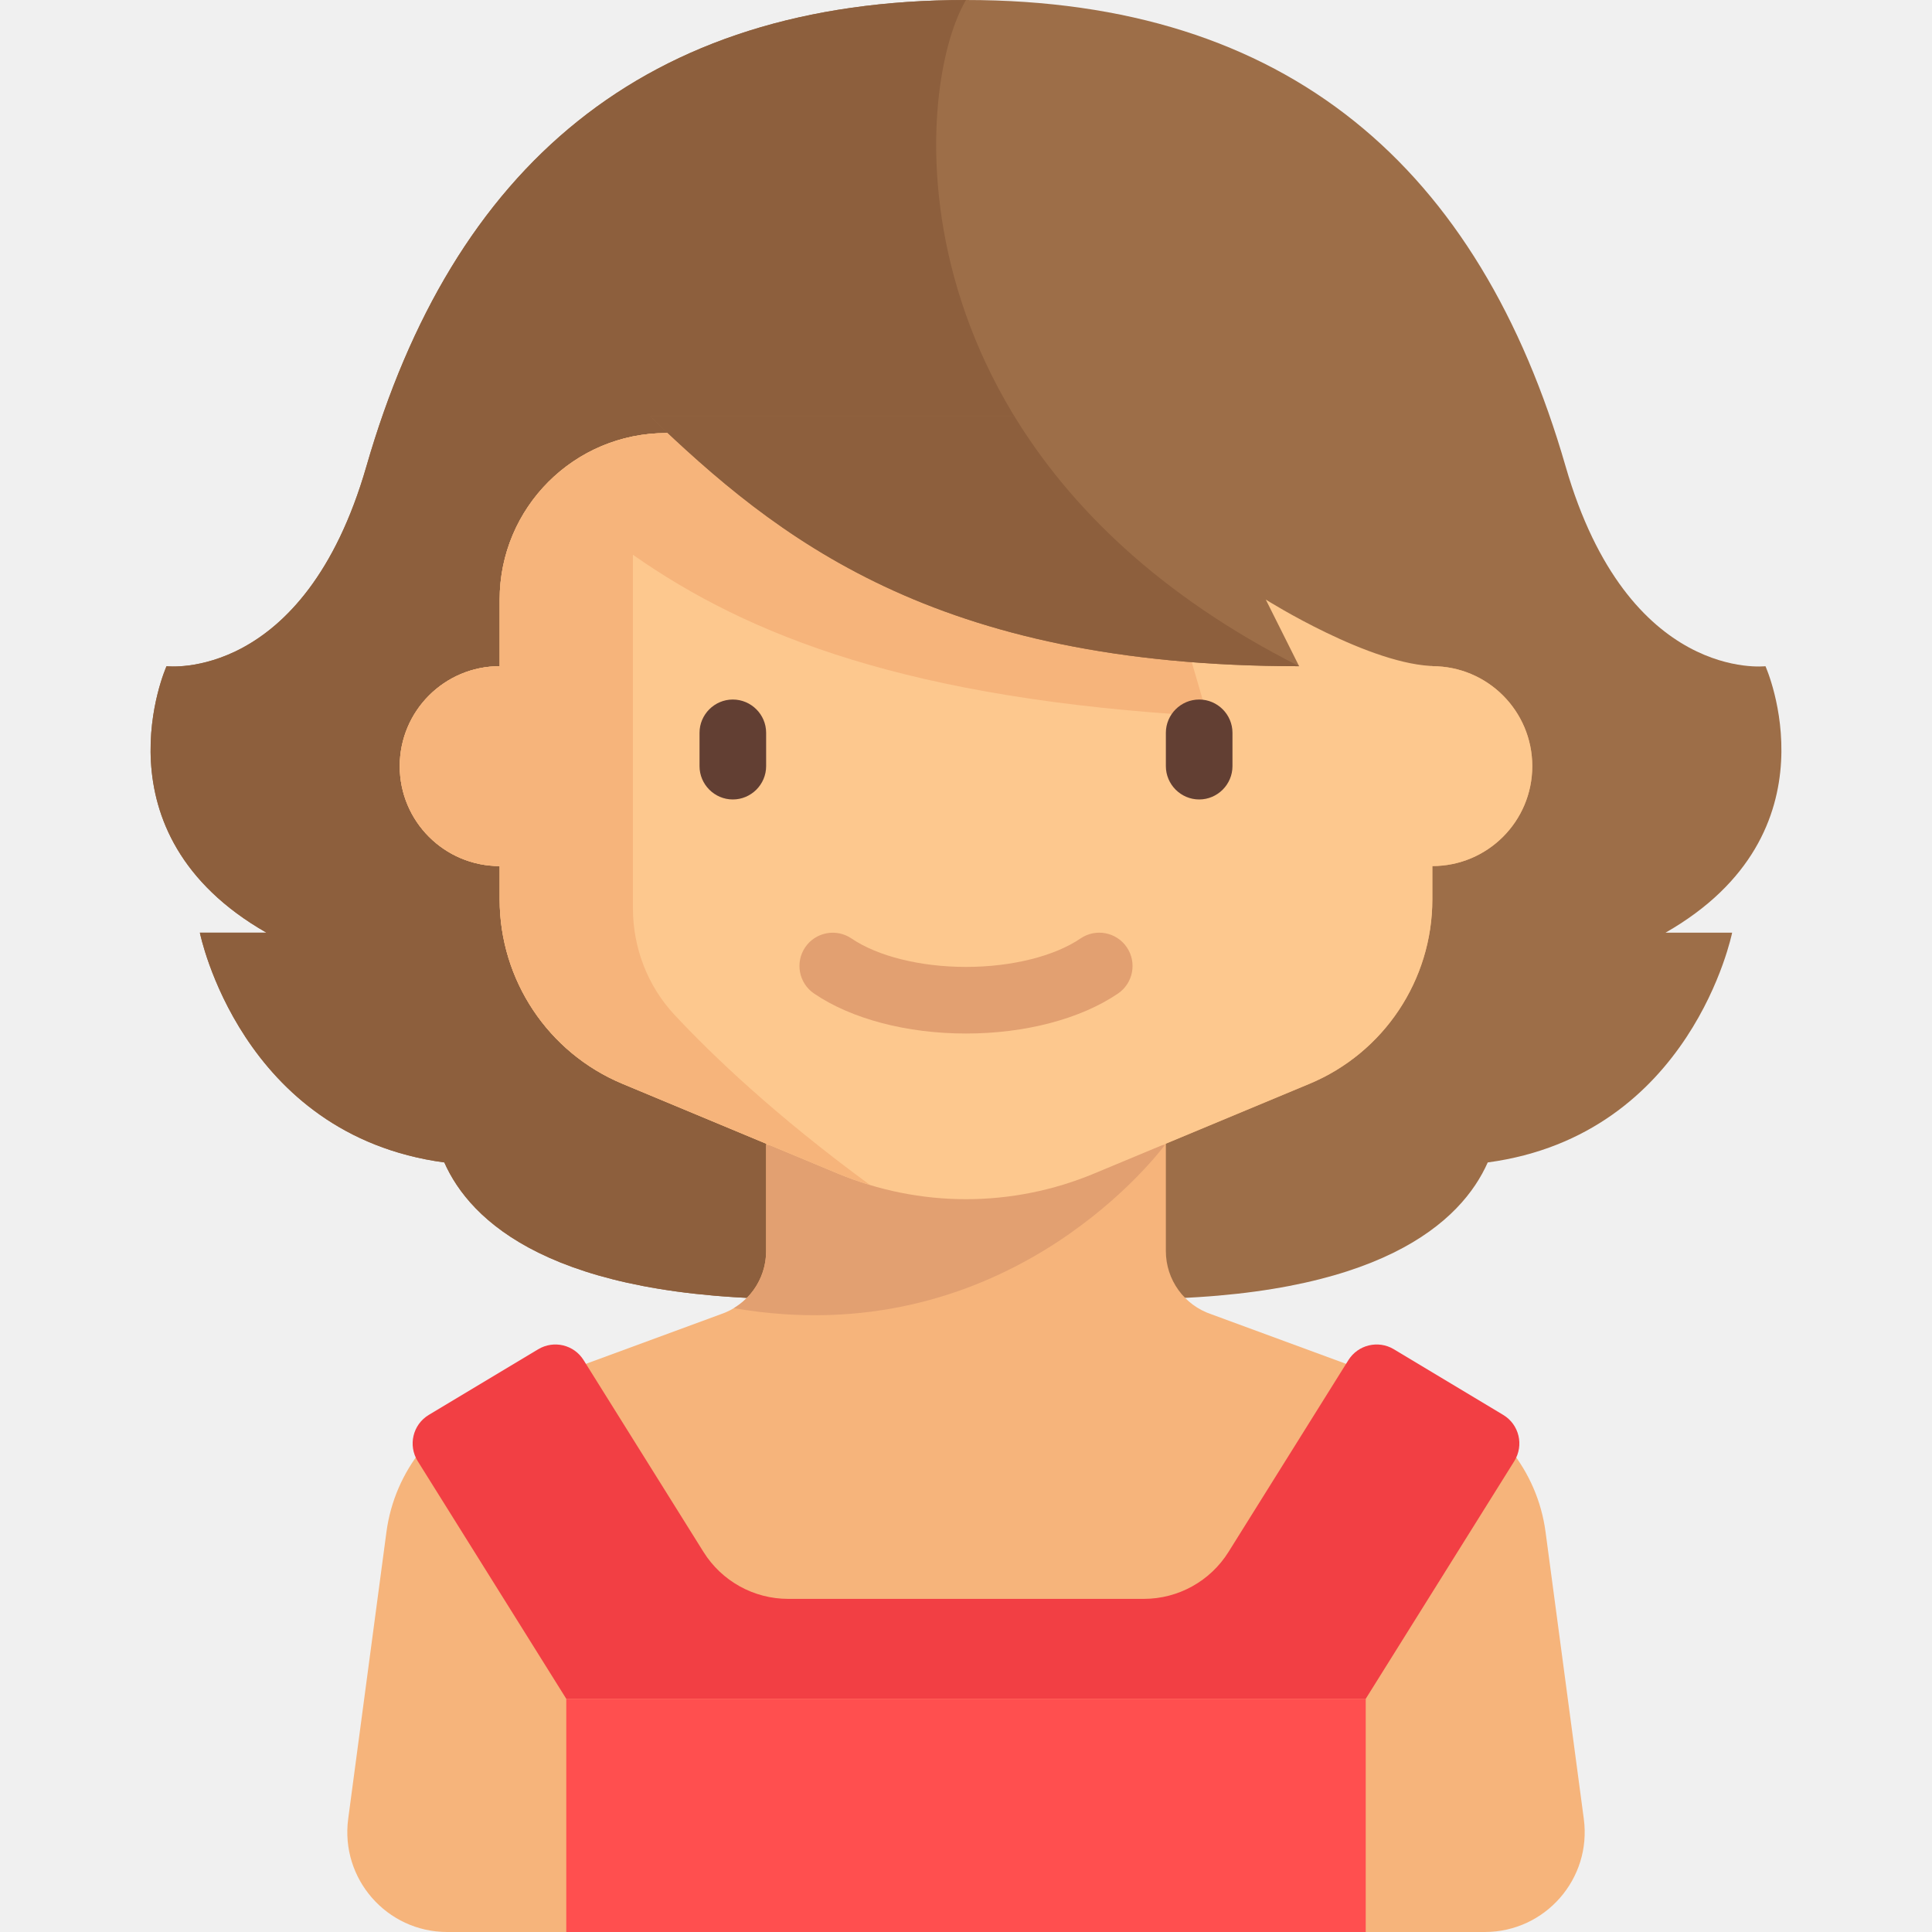
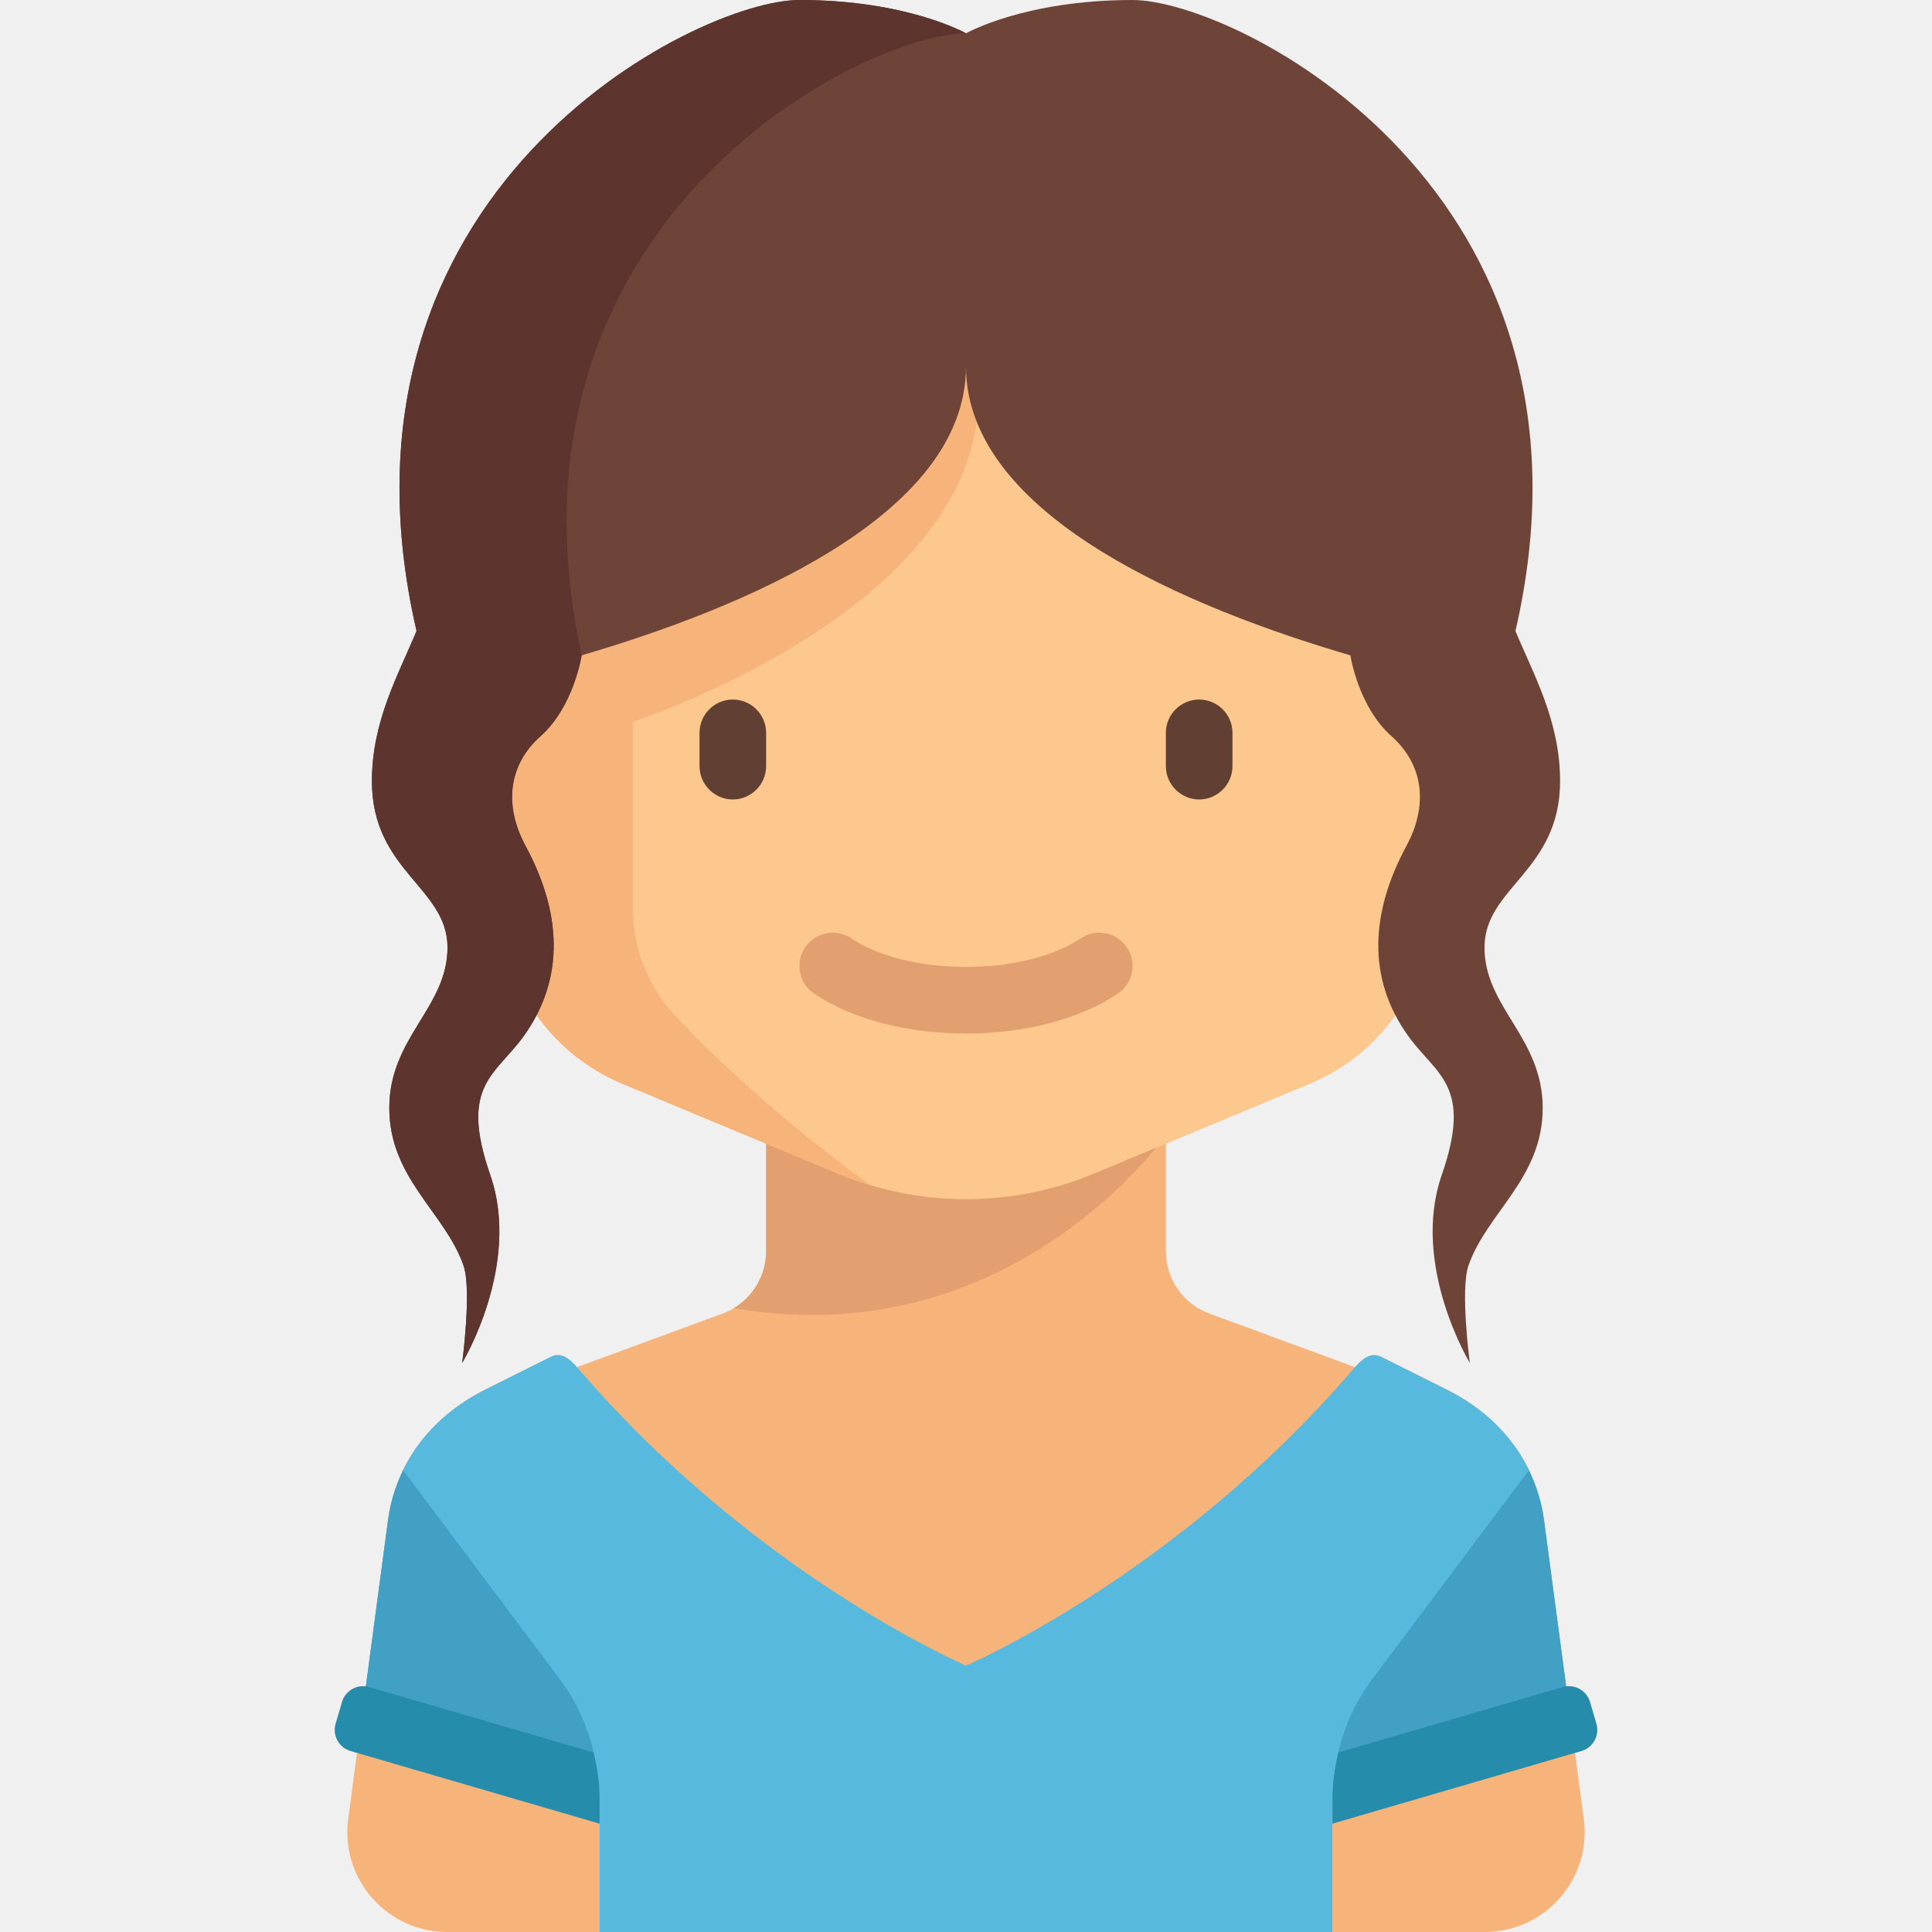
<svg xmlns="http://www.w3.org/2000/svg" width="40" height="40" viewBox="0 0 40 40" fill="none">
-   <path d="M36.552 13.793C36.552 13.793 33.707 14.138 32.414 9.655C30.63 3.47 26.666 0 20 0C13.335 0 9.37 3.47 7.586 9.655C6.293 14.138 3.448 13.793 3.448 13.793C3.448 13.793 1.897 17.241 5.517 19.31H4.138C4.138 19.31 4.976 23.498 9.199 24.067C9.735 25.279 11.414 26.897 16.552 26.897H20H23.448C28.586 26.897 30.265 25.279 30.802 24.067C35.024 23.498 35.862 19.31 35.862 19.31H34.483C38.103 17.241 36.552 13.793 36.552 13.793Z" fill="#9D6E48" />
-   <path d="M26.897 13.793C18.362 9.483 18.879 1.897 20 0C13.335 0 9.37 3.47 7.586 9.655C6.293 14.138 3.448 13.793 3.448 13.793C3.448 13.793 1.897 17.241 5.517 19.31H4.138C4.138 19.31 4.976 23.498 9.199 24.067C9.735 25.279 11.414 26.897 16.552 26.897L26.897 13.793Z" fill="#8D5F3D" />
-   <path d="M32.791 37.658L31.999 31.717C31.83 30.449 30.973 29.379 29.772 28.937L25.081 27.211C24.518 27.023 24.138 26.496 24.138 25.903V23.678L27.109 22.44C28.651 21.798 29.655 20.291 29.655 18.621V17.931C30.798 17.931 31.724 17.005 31.724 15.862C31.724 14.72 30.798 13.793 29.655 13.793V12.414C29.655 10.509 28.111 8.966 26.207 8.966H13.793C11.889 8.966 10.345 10.509 10.345 12.414V13.793C9.202 13.793 8.276 14.72 8.276 15.862C8.276 17.005 9.202 17.931 10.345 17.931V18.621C10.345 20.291 11.349 21.798 12.891 22.44L15.862 23.678V25.902C15.862 26.496 15.482 27.023 14.919 27.211L10.228 28.937C9.028 29.379 8.17 30.449 8.001 31.717L7.209 37.658C7.044 38.898 8.008 40 9.26 40H20H30.74C31.992 40 32.957 38.898 32.791 37.658Z" fill="#F6B47B" />
-   <path d="M15.862 23.707V25.902C15.862 26.393 15.602 26.838 15.194 27.084C20.69 28.033 23.831 24.083 24.117 23.707H15.862V23.707Z" fill="#E2A071" />
-   <path d="M29.655 13.793V12.414C29.655 10.509 28.111 8.966 26.207 8.966H13.793C11.889 8.966 10.345 10.509 10.345 12.414V13.793C9.202 13.793 8.276 14.72 8.276 15.862C8.276 17.005 9.202 17.931 10.345 17.931V18.621C10.345 20.291 11.349 21.798 12.891 22.44L17.347 24.297C18.188 24.647 19.089 24.828 20 24.828C20.91 24.828 21.812 24.647 22.652 24.297L27.109 22.44C28.651 21.798 29.655 20.291 29.655 18.621V17.931C30.798 17.931 31.724 17.005 31.724 15.862C31.724 14.72 30.798 13.793 29.655 13.793Z" fill="#FDC88E" />
-   <path d="M15.172 16.552C14.793 16.552 14.483 16.241 14.483 15.862V15.172C14.483 14.793 14.793 14.483 15.172 14.483C15.552 14.483 15.862 14.793 15.862 15.172V15.862C15.862 16.241 15.552 16.552 15.172 16.552Z" fill="#623F33" />
-   <path d="M20 21.398C18.774 21.398 17.627 21.096 16.854 20.57C16.539 20.356 16.457 19.927 16.671 19.612C16.885 19.298 17.314 19.216 17.629 19.43C18.172 19.799 19.058 20.019 20 20.019C20.942 20.019 21.828 19.799 22.371 19.43C22.686 19.215 23.115 19.297 23.329 19.612C23.543 19.927 23.461 20.356 23.147 20.57C22.373 21.096 21.226 21.398 20 21.398Z" fill="#E2A071" />
-   <path d="M27.917 28.16L25.435 32.131C25.057 32.736 24.394 33.103 23.681 33.103H16.319C15.606 33.103 14.943 32.736 14.565 32.131L12.083 28.16C11.884 27.841 11.466 27.741 11.143 27.935L8.878 29.294C8.547 29.492 8.444 29.924 8.648 30.251L11.724 35.172H28.276L31.352 30.251C31.556 29.923 31.453 29.492 31.122 29.294L28.857 27.934C28.534 27.741 28.116 27.842 27.917 28.16Z" fill="#F23F44" />
-   <path d="M28.276 35.172H11.724V40H28.276V35.172Z" fill="#FF4F4F" />
-   <path d="M13.965 21.011C13.406 20.412 13.104 19.621 13.104 18.802V11.486C15.499 13.165 18.814 14.478 25 14.828L24.397 12.759C24.397 12.759 20.107 10.347 18.017 8.966H13.793C13.557 8.966 13.326 8.99 13.104 9.036V9.035C13.05 9.046 12.998 9.058 12.946 9.071C12.941 9.072 12.936 9.073 12.931 9.075C12.93 9.075 12.929 9.076 12.928 9.076C11.442 9.46 10.345 10.809 10.345 12.414V13.793C9.202 13.793 8.276 14.72 8.276 15.862C8.276 17.005 9.202 17.931 10.345 17.931V18.621C10.345 20.291 11.349 21.798 12.891 22.44L17.347 24.297C17.565 24.388 17.788 24.466 18.013 24.534C16.044 23.093 14.733 21.834 13.965 21.011Z" fill="#F6B47B" />
-   <path d="M24.828 16.552C24.448 16.552 24.138 16.241 24.138 15.862V15.172C24.138 14.793 24.448 14.483 24.828 14.483C25.207 14.483 25.517 14.793 25.517 15.172V15.862C25.517 16.241 25.207 16.552 24.828 16.552Z" fill="#623F33" />
-   <path d="M26.897 13.793L26.207 12.414C26.207 12.414 28.389 13.791 29.741 13.791V8.621H13.461C16.067 11.116 19.316 13.793 26.897 13.793Z" fill="#9D6E48" />
-   <path d="M26.897 13.793C23.999 12.33 22.146 10.489 21.004 8.621H13.461C16.067 11.116 19.316 13.793 26.897 13.793Z" fill="#8D5F3D" />
+   <g clip-path="url(#clip0_436_8993)">
+     <path d="M33.051 35.689L32.919 35.238C32.856 35.021 32.644 34.887 32.425 34.915L32.287 33.874L31.999 31.717C31.999 31.717 31.999 31.717 31.999 31.717L31.966 31.466C31.815 30.334 31.113 29.349 29.957 28.771L28.602 28.094C28.383 27.985 28.215 28.126 28.054 28.305L25.081 27.211C24.518 27.023 24.138 26.496 24.138 25.903V23.678L27.109 22.44C28.651 21.798 29.655 20.291 29.655 18.621V12.414C29.655 10.509 28.111 7.586 26.207 7.586H13.793C11.889 7.586 10.345 10.509 10.345 12.414V18.621C10.345 20.291 11.349 21.798 12.891 22.44L15.862 23.678V25.902C15.862 26.496 15.482 27.023 14.919 27.211L11.946 28.305C11.785 28.125 11.617 27.984 11.398 28.094L10.043 28.771C8.887 29.349 8.186 30.334 8.034 31.466L8.001 31.717C8.001 31.717 8.001 31.717 8.001 31.717L7.714 33.874L7.575 34.915C7.357 34.887 7.145 35.02 7.081 35.238L6.95 35.689C6.879 35.93 7.018 36.183 7.259 36.253L7.391 36.292L7.209 37.657C7.044 38.898 8.008 40 9.26 40H30.74C31.992 40 32.956 38.898 32.791 37.658L32.609 36.292L32.741 36.253C32.983 36.183 33.121 35.93 33.051 35.689Z" fill="#F6B47B" />
+     <path d="M15.862 23.534V25.902C15.862 26.393 15.602 26.838 15.194 27.084C20.69 28.033 23.831 23.911 24.117 23.534H15.862Z" fill="#E2A071" />
+     <path d="M27.109 22.44L22.652 24.297C21.812 24.647 20.91 24.828 20 24.828C19.089 24.828 18.188 24.647 17.347 24.297L12.891 22.44C11.349 21.798 10.345 20.291 10.345 18.621V12.414C10.345 10.509 11.889 7.586 13.793 7.586H26.207C28.111 7.586 29.655 10.509 29.655 12.414V18.621C29.655 20.291 28.651 21.798 27.109 22.44Z" fill="#FDC88E" />
+     <path d="M15.172 16.552C14.793 16.552 14.483 16.241 14.483 15.862V15.172C14.483 14.793 14.793 14.483 15.172 14.483C15.552 14.483 15.862 14.793 15.862 15.172V15.862C15.862 16.241 15.552 16.552 15.172 16.552Z" fill="#623F33" />
+     <path d="M24.828 16.552C24.448 16.552 24.138 16.241 24.138 15.862V15.172C24.138 14.793 24.448 14.483 24.828 14.483C25.207 14.483 25.517 14.793 25.517 15.172V15.862C25.517 16.241 25.207 16.552 24.828 16.552Z" fill="#623F33" />
+     <path d="M20 21.398C18.774 21.398 17.627 21.096 16.854 20.57C16.539 20.356 16.457 19.927 16.671 19.612C16.885 19.297 17.314 19.216 17.629 19.43C18.172 19.799 19.058 20.019 20 20.019C20.942 20.019 21.828 19.799 22.371 19.43C22.686 19.215 23.115 19.297 23.329 19.612C23.543 19.927 23.461 20.356 23.147 20.57C22.373 21.096 21.226 21.398 20 21.398Z" fill="#E2A071" />
+     <path d="M10.345 13.202V18.621C10.345 20.291 11.349 21.798 12.891 22.44L17.347 24.297C17.565 24.388 17.788 24.466 18.013 24.534C16.044 23.093 14.733 21.834 13.965 21.011C13.406 20.412 13.104 19.621 13.104 18.802V14.947C15.078 14.258 20.185 11.995 20.256 8.276C20.262 7.925 20.257 7.611 20.242 7.332C16.996 11.768 12.499 12.932 10.345 13.202Z" fill="#F6B47B" />
+     <path d="M31.94 22.939C31.94 21.478 30.735 20.86 30.735 19.616C30.735 18.371 32.3 18.037 32.3 16.171C32.3 14.924 31.745 13.956 31.376 13.064C33.478 3.955 25.594 0 23.448 0C21.207 0 20 0.69 20 0.69C20 0.69 18.793 0 16.552 0C14.406 0 6.522 3.955 8.624 13.063C8.255 13.956 7.7 14.924 7.7 16.171C7.7 18.037 9.265 18.371 9.265 19.616C9.265 20.86 8.06 21.478 8.06 22.939C8.06 24.4 9.221 25.108 9.598 26.207C9.77 26.71 9.569 28.218 9.569 28.218C9.569 28.218 10.797 26.192 10.151 24.329C9.504 22.468 10.254 22.267 10.841 21.454C11.724 20.228 11.604 18.853 10.883 17.517C10.417 16.654 10.539 15.82 11.193 15.24C11.88 14.629 12.041 13.575 12.042 13.568C15.307 12.612 20 10.697 20 7.586C20 10.697 24.693 12.612 27.958 13.568C27.959 13.575 28.12 14.629 28.807 15.24C29.461 15.82 29.583 16.654 29.117 17.517C28.396 18.853 28.276 20.229 29.159 21.454C29.746 22.267 30.496 22.468 29.849 24.329C29.203 26.191 30.431 28.218 30.431 28.218C30.431 28.218 30.23 26.71 30.402 26.207C30.779 25.108 31.94 24.4 31.94 22.939Z" fill="#6E4439" />
+     <path d="M31.966 31.467C31.815 30.334 31.113 29.349 29.957 28.772L28.602 28.094C28.352 27.969 28.169 28.171 27.986 28.383C24.311 32.644 20 34.483 20 34.483H20H20C20 34.483 15.69 32.644 12.014 28.383C11.832 28.171 11.649 27.969 11.398 28.094L10.044 28.772C8.888 29.35 8.186 30.334 8.035 31.467L7.473 35.677C9.295 36.304 12.414 37.242 12.414 37.242V40H27.586V37.242C27.586 37.242 30.705 36.304 32.527 35.677L31.966 31.467Z" fill="#57B9DD" />
+     <path d="M12.397 37.031C12.355 36.211 12.081 35.418 11.586 34.759L8.349 30.442C8.192 30.764 8.082 31.106 8.034 31.467L7.488 35.567L12.397 37.031Z" fill="#43A0C5" />
+     <path d="M6.949 35.689C6.879 35.93 7.017 36.183 7.259 36.253L12.414 37.757V37.242C12.414 36.916 12.363 36.597 12.288 36.283L7.645 34.929C7.404 34.859 7.151 34.997 7.081 35.239L6.949 35.689Z" fill="#258CAC" />
+     <path d="M27.603 37.031C27.645 36.211 27.919 35.418 28.414 34.759L31.651 30.442C31.808 30.764 31.918 31.106 31.966 31.467L32.512 35.567L27.603 37.031Z" fill="#43A0C5" />
+     <path d="M33.051 35.689C33.121 35.93 32.983 36.183 32.741 36.253L27.586 37.757V37.242C27.586 36.916 27.637 36.597 27.712 36.283L32.355 34.929C32.596 34.859 32.849 34.997 32.919 35.239L33.051 35.689Z" fill="#258CAC" />
+     <path d="M16.552 0C14.406 0 6.523 3.955 8.624 13.063C8.255 13.956 7.7 14.924 7.7 16.171C7.7 18.037 9.265 18.371 9.265 19.616C9.265 20.86 8.06 21.478 8.06 22.939C8.06 24.4 9.221 25.108 9.598 26.207C9.77 26.71 9.569 28.218 9.569 28.218C9.569 28.218 10.797 26.192 10.151 24.329C9.504 22.468 10.254 22.267 10.841 21.454C11.724 20.228 11.604 18.853 10.883 17.517C10.417 16.654 10.539 15.82 11.193 15.24C11.88 14.629 12.041 13.575 12.042 13.568L12.041 13.568C12.042 13.568 12.042 13.568 12.042 13.568C10.094 4.601 17.861 0.697 20 0.69V0.69C20 0.69 18.793 0 16.552 0Z" fill="#5E342E" />
+   </g>
+   <defs>
+     <clipPath id="clip0_436_8993">
+       <rect width="40" height="40" fill="white" />
+     </clipPath>
+   </defs>
</svg>
